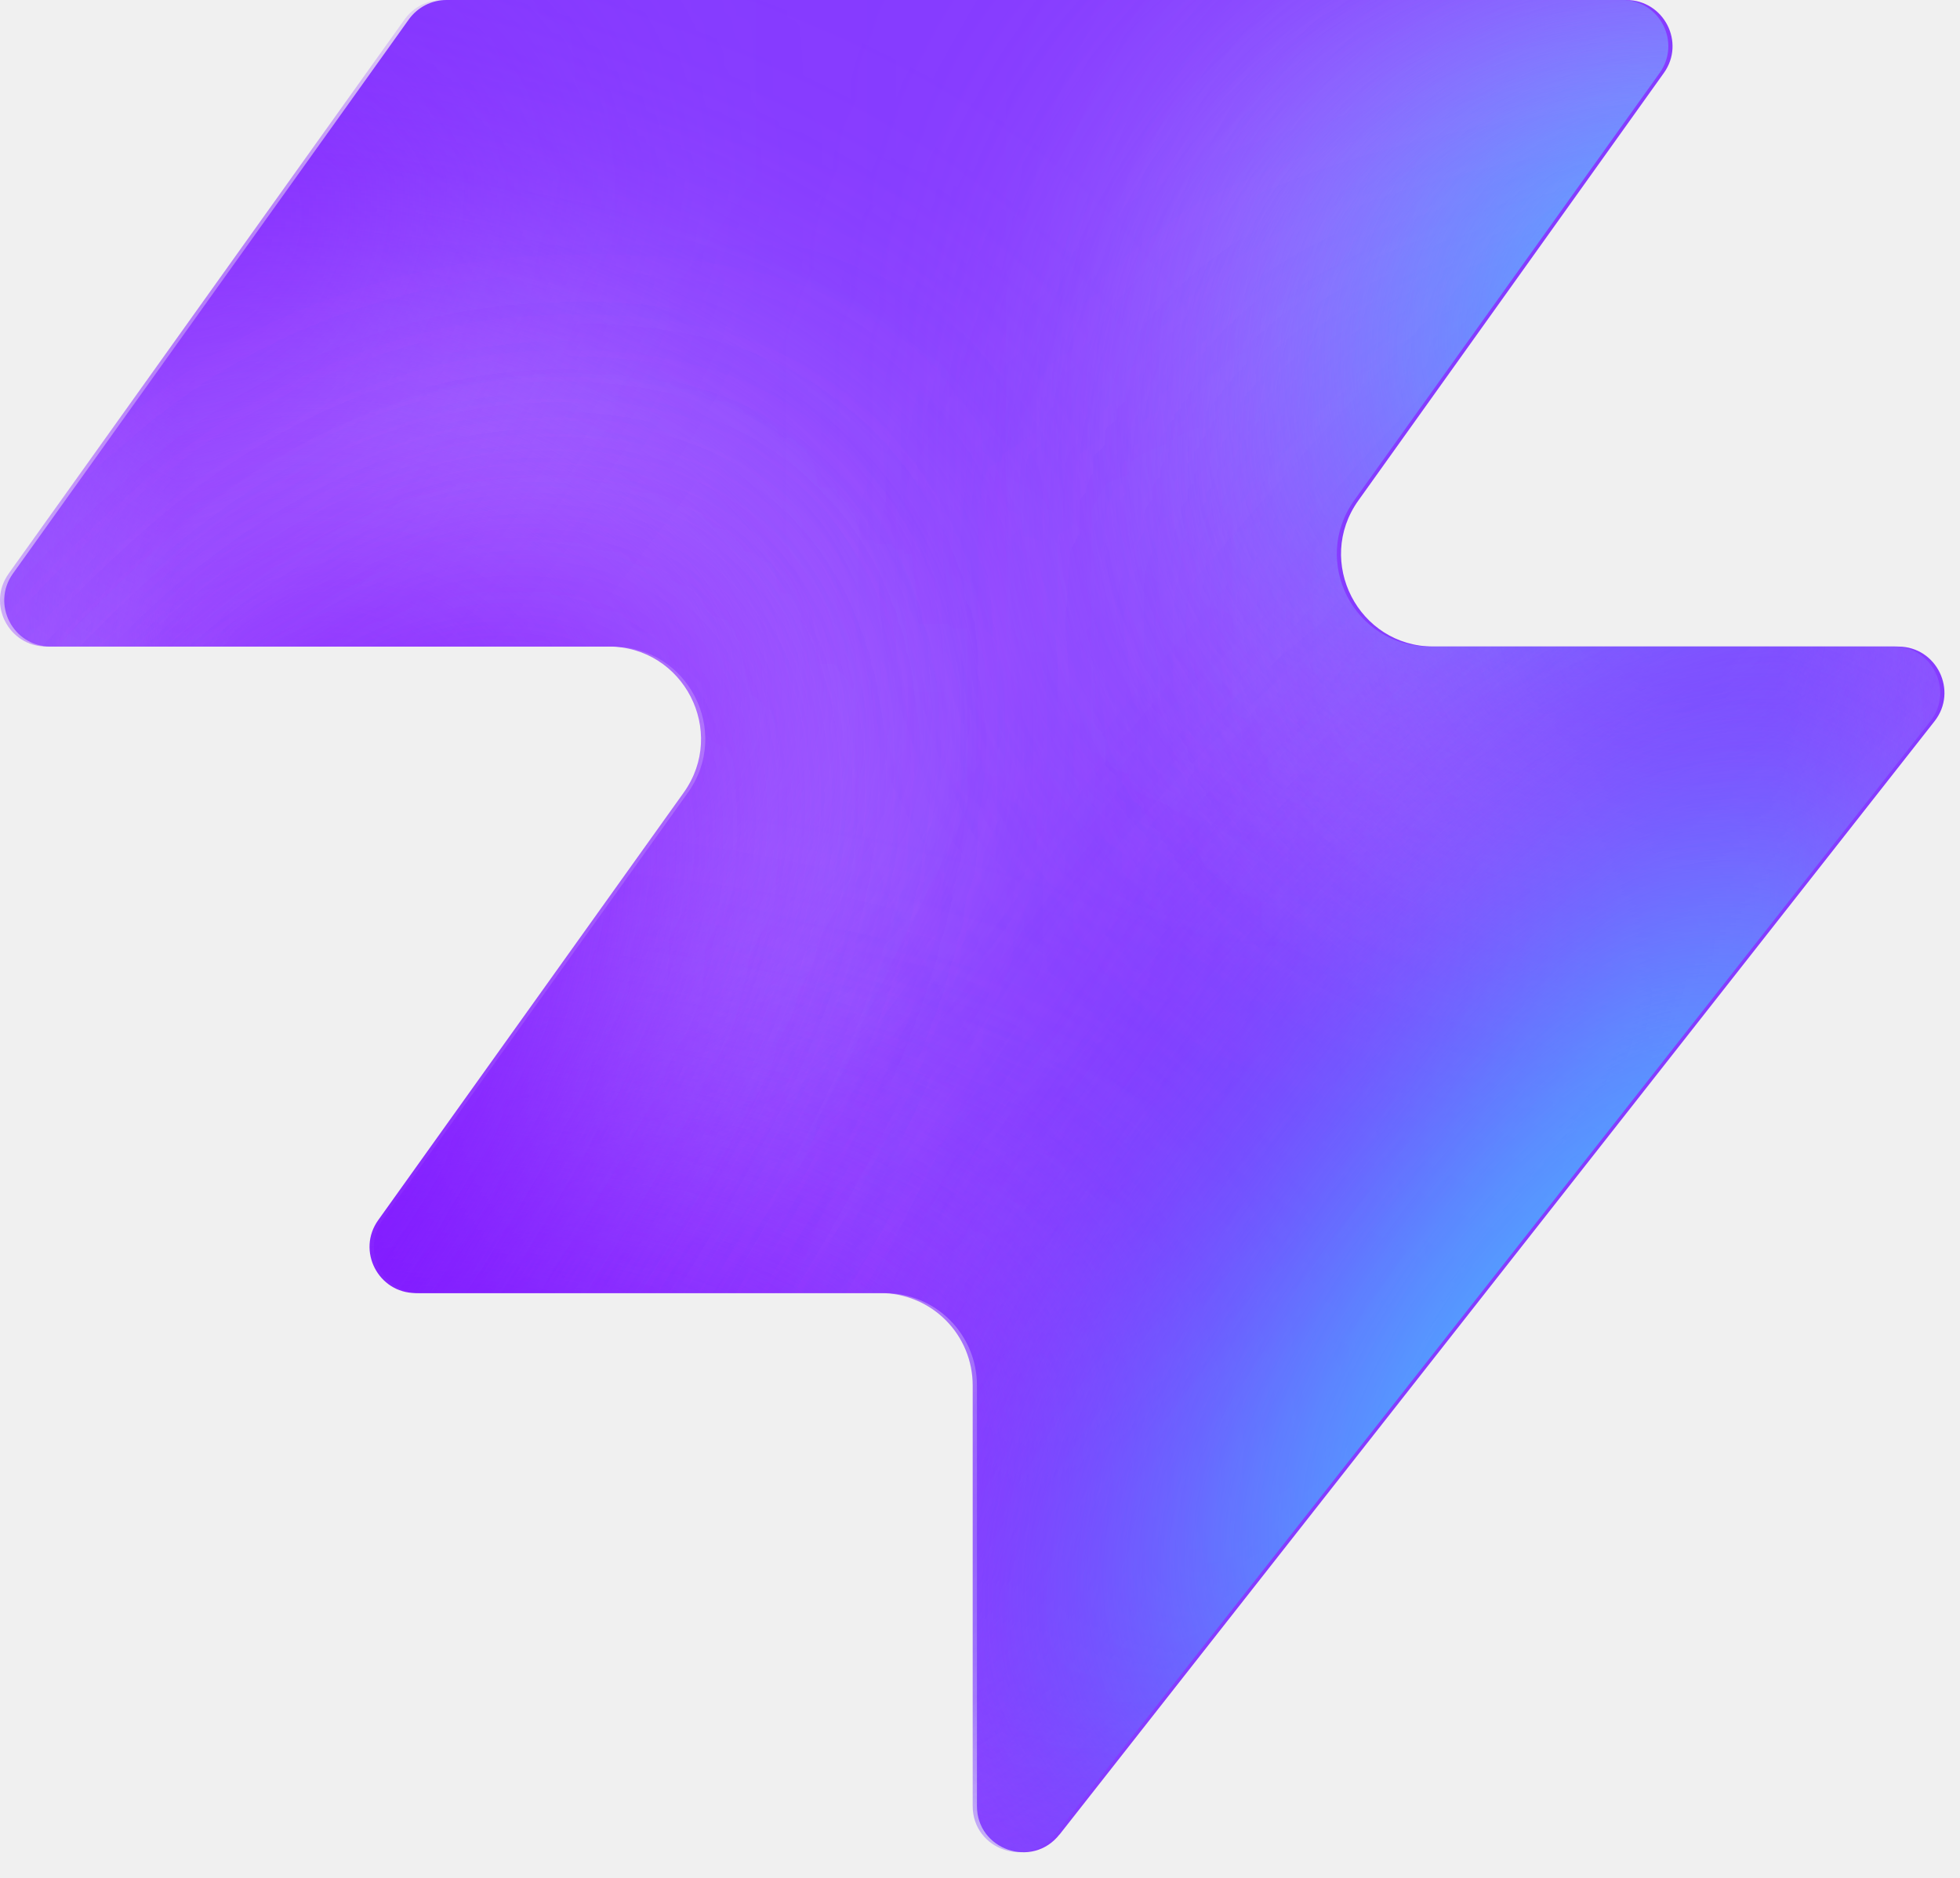
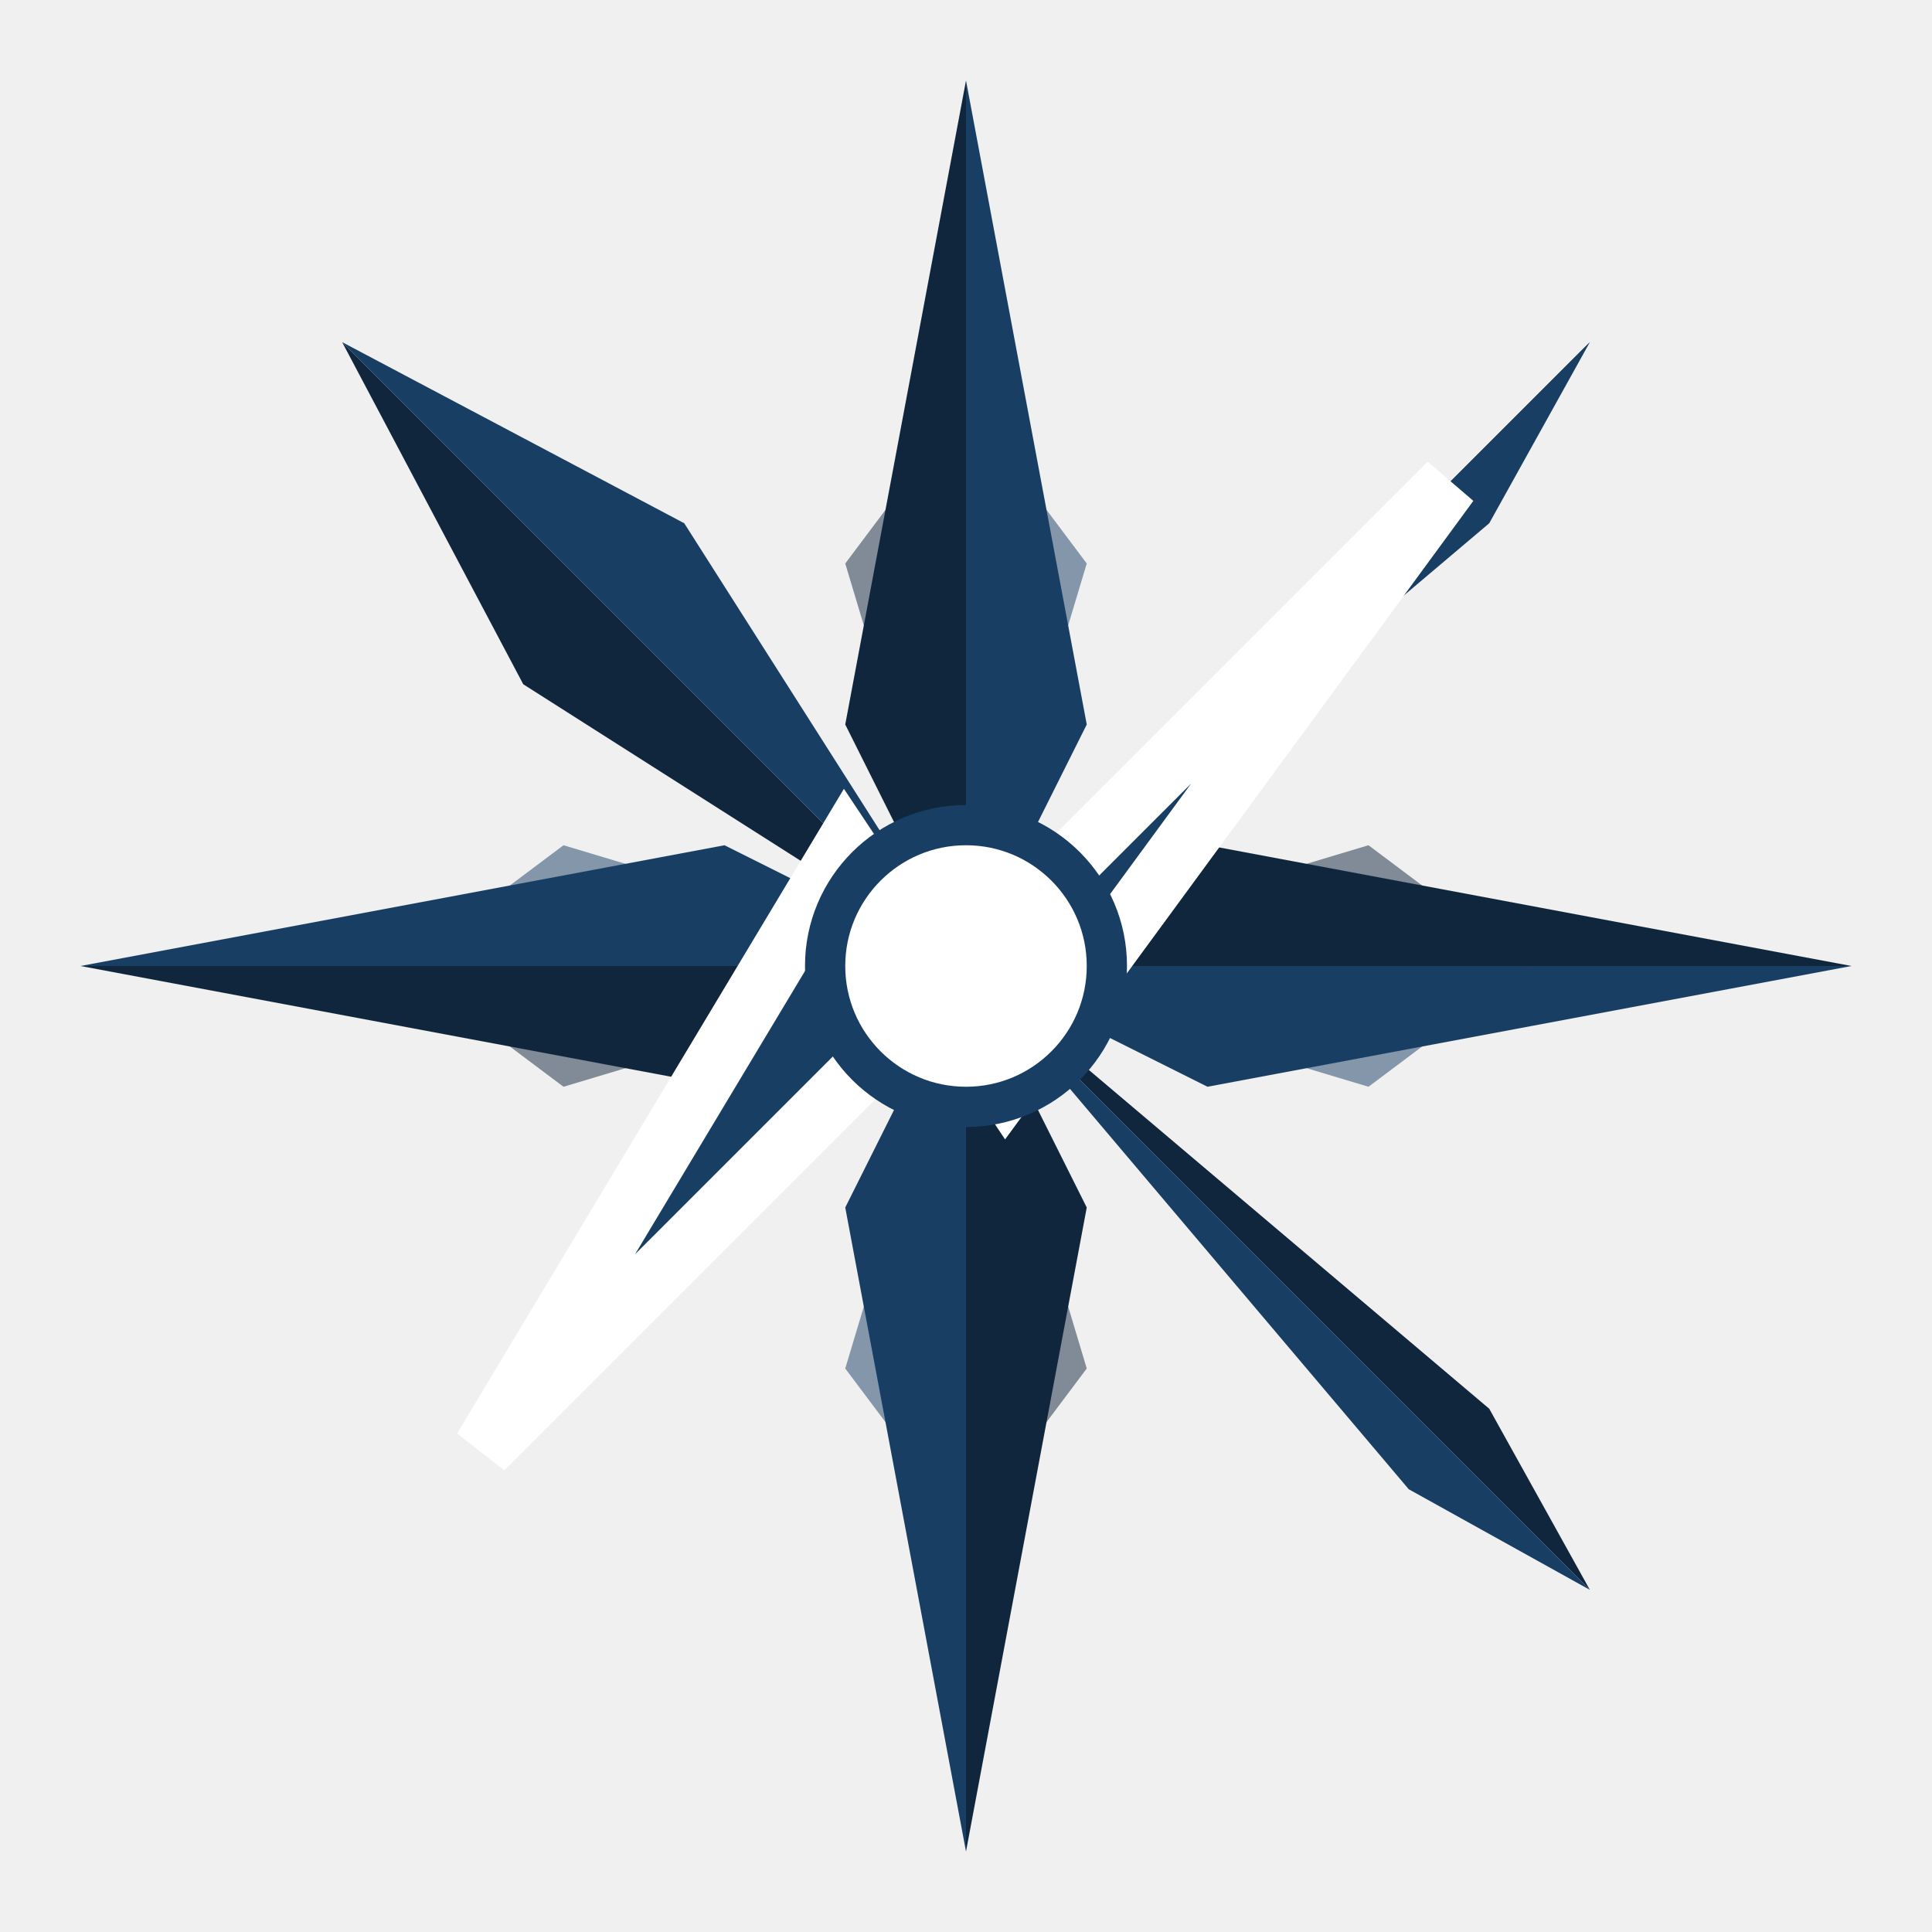
- <svg xmlns="http://www.w3.org/2000/svg" width="48" height="46" fill="none" viewBox="0 0 48 46">
-   <path fill="#863bff" d="M25.946 44.938c-.664.845-2.021.375-2.021-.698V33.937a2.26 2.26 0 0 0-2.262-2.262H10.287c-.92 0-1.456-1.04-.92-1.788l7.48-10.471c1.07-1.497 0-3.578-1.842-3.578H1.237c-.92 0-1.456-1.04-.92-1.788L10.013.474c.214-.297.556-.474.92-.474h28.894c.92 0 1.456 1.04.92 1.788l-7.48 10.471c-1.07 1.498 0 3.579 1.842 3.579h11.377c.943 0 1.473 1.088.89 1.83L25.947 44.94z" style="fill:#863bff;fill:color(display-p3 .525 .23 1);fill-opacity:1" />
-   <mask id="a" width="48" height="46" x="0" y="0" maskUnits="userSpaceOnUse" style="mask-type:alpha">
-     <path fill="#000" d="M25.842 44.938c-.664.844-2.021.375-2.021-.698V33.937a2.26 2.26 0 0 0-2.262-2.262H10.183c-.92 0-1.456-1.04-.92-1.788l7.48-10.471c1.07-1.498 0-3.579-1.842-3.579H1.133c-.92 0-1.456-1.04-.92-1.787L9.91.473c.214-.297.556-.474.92-.474h28.894c.92 0 1.456 1.04.92 1.788l-7.48 10.471c-1.07 1.498 0 3.578 1.842 3.578h11.377c.943 0 1.473 1.088.89 1.832L25.843 44.94z" style="fill:#000;fill-opacity:1" />
-   </mask>
-   <g mask="url(#a)">
-     <g filter="url(#b)">
-       <ellipse cx="5.508" cy="14.704" fill="#ede6ff" rx="5.508" ry="14.704" style="fill:#ede6ff;fill:color(display-p3 .927 .903 1);fill-opacity:1" transform="matrix(.00324 1 1 -.00324 -4.47 31.516)" />
-     </g>
-     <g filter="url(#c)">
-       <ellipse cx="10.399" cy="29.851" fill="#ede6ff" rx="10.399" ry="29.851" style="fill:#ede6ff;fill:color(display-p3 .927 .903 1);fill-opacity:1" transform="matrix(.00324 1 1 -.00324 -39.328 7.883)" />
-     </g>
-     <g filter="url(#d)">
-       <ellipse cx="5.508" cy="30.487" fill="#7e14ff" rx="5.508" ry="30.487" style="fill:#7e14ff;fill:color(display-p3 .492 .077 1);fill-opacity:1" transform="rotate(89.814 -25.913 -14.639)scale(1 -1)" />
-     </g>
-     <g filter="url(#e)">
-       <ellipse cx="5.508" cy="30.599" fill="#7e14ff" rx="5.508" ry="30.599" style="fill:#7e14ff;fill:color(display-p3 .492 .077 1);fill-opacity:1" transform="rotate(89.814 -32.644 -3.334)scale(1 -1)" />
-     </g>
-     <g filter="url(#f)">
-       <ellipse cx="5.508" cy="30.599" fill="#7e14ff" rx="5.508" ry="30.599" style="fill:#7e14ff;fill:color(display-p3 .492 .077 1);fill-opacity:1" transform="matrix(.00324 1 1 -.00324 -34.34 30.47)" />
-     </g>
-     <g filter="url(#g)">
-       <ellipse cx="14.072" cy="22.078" fill="#ede6ff" rx="14.072" ry="22.078" style="fill:#ede6ff;fill:color(display-p3 .927 .903 1);fill-opacity:1" transform="rotate(93.35 24.506 48.493)scale(-1 1)" />
-     </g>
-     <g filter="url(#h)">
-       <ellipse cx="3.47" cy="21.501" fill="#7e14ff" rx="3.47" ry="21.501" style="fill:#7e14ff;fill:color(display-p3 .492 .077 1);fill-opacity:1" transform="rotate(89.009 28.708 47.59)scale(-1 1)" />
-     </g>
-     <g filter="url(#i)">
-       <ellipse cx="3.47" cy="21.501" fill="#7e14ff" rx="3.47" ry="21.501" style="fill:#7e14ff;fill:color(display-p3 .492 .077 1);fill-opacity:1" transform="rotate(89.009 28.708 47.59)scale(-1 1)" />
-     </g>
-     <g filter="url(#j)">
-       <ellipse cx=".387" cy="8.972" fill="#7e14ff" rx="4.407" ry="29.108" style="fill:#7e14ff;fill:color(display-p3 .492 .077 1);fill-opacity:1" transform="rotate(39.51 .387 8.972)" />
-     </g>
-     <g filter="url(#k)">
-       <ellipse cx="47.523" cy="-6.092" fill="#7e14ff" rx="4.407" ry="29.108" style="fill:#7e14ff;fill:color(display-p3 .492 .077 1);fill-opacity:1" transform="rotate(37.892 47.523 -6.092)" />
-     </g>
-     <g filter="url(#l)">
-       <ellipse cx="41.412" cy="6.333" fill="#47bfff" rx="5.971" ry="9.665" style="fill:#47bfff;fill:color(display-p3 .28 .748 1);fill-opacity:1" transform="rotate(37.892 41.412 6.333)" />
-     </g>
-     <g filter="url(#m)">
-       <ellipse cx="-1.879" cy="38.332" fill="#7e14ff" rx="4.407" ry="29.108" style="fill:#7e14ff;fill:color(display-p3 .492 .077 1);fill-opacity:1" transform="rotate(37.892 -1.88 38.332)" />
-     </g>
-     <g filter="url(#n)">
-       <ellipse cx="-1.879" cy="38.332" fill="#7e14ff" rx="4.407" ry="29.108" style="fill:#7e14ff;fill:color(display-p3 .492 .077 1);fill-opacity:1" transform="rotate(37.892 -1.88 38.332)" />
-     </g>
-     <g filter="url(#o)">
-       <ellipse cx="35.651" cy="29.907" fill="#7e14ff" rx="4.407" ry="29.108" style="fill:#7e14ff;fill:color(display-p3 .492 .077 1);fill-opacity:1" transform="rotate(37.892 35.651 29.907)" />
-     </g>
-     <g filter="url(#p)">
-       <ellipse cx="38.418" cy="32.4" fill="#47bfff" rx="5.971" ry="15.297" style="fill:#47bfff;fill:color(display-p3 .28 .748 1);fill-opacity:1" transform="rotate(37.892 38.418 32.4)" />
-     </g>
+ <svg xmlns="http://www.w3.org/2000/svg" width="48" height="48" fill="none" viewBox="0 0 48 48">
+   <g fill="#183e63">
+     <polygon points="24,24 24,2 21,18" fill="#0f263d" />
+     <polygon points="24,24 24,2 27,18" fill="#183e63" />
+     <polygon points="24,24 24,46 27,30" fill="#0f263d" />
+     <polygon points="24,24 24,46 21,30" fill="#183e63" />
+     <polygon points="24,24 46,24 30,21" fill="#0f263d" />
+     <polygon points="24,24 46,24 30,27" fill="#183e63" />
+     <polygon points="24,24 2,24 18,27" fill="#0f263d" />
+     <polygon points="24,24 2,24 18,21" fill="#183e63" />
+     <polygon points="24,24 39.5,8.5 31,18" fill="#0f263d" />
+     <polygon points="24,24 39.5,8.5 37,13" fill="#183e63" />
+     <polygon points="24,24 8.5,8.5 13,17" fill="#0f263d" />
+     <polygon points="24,24 8.5,8.5 17,13" fill="#183e63" />
+     <polygon points="24,24 39.5,39.5 37,35" fill="#0f263d" />
+     <polygon points="24,24 39.5,39.5 35,37" fill="#183e63" />
+     <polygon points="24,24 8.5,39.5 13,35" fill="#0f263d" />
+     <polygon points="24,24 8.5,39.5 11,37" fill="#183e63" />
+     <polygon points="24,24 24,10 21,14" fill="#0f263d" opacity="0.5" />
+     <polygon points="24,24 24,10 27,14" fill="#183e63" opacity="0.5" />
+     <polygon points="24,24 38,24 34,21" fill="#0f263d" opacity="0.5" />
+     <polygon points="24,24 38,24 34,27" fill="#183e63" opacity="0.5" />
+     <polygon points="24,24 24,38 27,34" fill="#0f263d" opacity="0.5" />
+     <polygon points="24,24 24,38 21,34" fill="#183e63" opacity="0.5" />
+     <polygon points="24,24 10,24 14,27" fill="#0f263d" opacity="0.5" />
+     <polygon points="24,24 10,24 14,21" fill="#183e63" opacity="0.5" />
  </g>
-   <defs>
-     <filter id="b" width="60.045" height="41.654" x="-19.77" y="16.149" color-interpolation-filters="sRGB" filterUnits="userSpaceOnUse">
-       <feFlood flood-opacity="0" result="BackgroundImageFix" />
-       <feBlend in="SourceGraphic" in2="BackgroundImageFix" result="shape" />
-       <feGaussianBlur result="effect1_foregroundBlur_2002_17158" stdDeviation="7.659" />
-     </filter>
-     <filter id="c" width="90.34" height="51.437" x="-54.613" y="-7.533" color-interpolation-filters="sRGB" filterUnits="userSpaceOnUse">
-       <feFlood flood-opacity="0" result="BackgroundImageFix" />
-       <feBlend in="SourceGraphic" in2="BackgroundImageFix" result="shape" />
-       <feGaussianBlur result="effect1_foregroundBlur_2002_17158" stdDeviation="7.659" />
-     </filter>
-     <filter id="d" width="79.355" height="29.4" x="-49.64" y="2.03" color-interpolation-filters="sRGB" filterUnits="userSpaceOnUse">
-       <feFlood flood-opacity="0" result="BackgroundImageFix" />
-       <feBlend in="SourceGraphic" in2="BackgroundImageFix" result="shape" />
-       <feGaussianBlur result="effect1_foregroundBlur_2002_17158" stdDeviation="4.596" />
-     </filter>
-     <filter id="e" width="79.579" height="29.4" x="-45.045" y="20.029" color-interpolation-filters="sRGB" filterUnits="userSpaceOnUse">
-       <feFlood flood-opacity="0" result="BackgroundImageFix" />
-       <feBlend in="SourceGraphic" in2="BackgroundImageFix" result="shape" />
-       <feGaussianBlur result="effect1_foregroundBlur_2002_17158" stdDeviation="4.596" />
-     </filter>
-     <filter id="f" width="79.579" height="29.4" x="-43.513" y="21.178" color-interpolation-filters="sRGB" filterUnits="userSpaceOnUse">
-       <feFlood flood-opacity="0" result="BackgroundImageFix" />
-       <feBlend in="SourceGraphic" in2="BackgroundImageFix" result="shape" />
-       <feGaussianBlur result="effect1_foregroundBlur_2002_17158" stdDeviation="4.596" />
-     </filter>
-     <filter id="g" width="74.749" height="58.852" x="15.756" y="-17.901" color-interpolation-filters="sRGB" filterUnits="userSpaceOnUse">
-       <feFlood flood-opacity="0" result="BackgroundImageFix" />
-       <feBlend in="SourceGraphic" in2="BackgroundImageFix" result="shape" />
-       <feGaussianBlur result="effect1_foregroundBlur_2002_17158" stdDeviation="7.659" />
-     </filter>
-     <filter id="h" width="61.377" height="25.362" x="23.548" y="2.284" color-interpolation-filters="sRGB" filterUnits="userSpaceOnUse">
-       <feFlood flood-opacity="0" result="BackgroundImageFix" />
-       <feBlend in="SourceGraphic" in2="BackgroundImageFix" result="shape" />
-       <feGaussianBlur result="effect1_foregroundBlur_2002_17158" stdDeviation="4.596" />
-     </filter>
-     <filter id="i" width="61.377" height="25.362" x="23.548" y="2.284" color-interpolation-filters="sRGB" filterUnits="userSpaceOnUse">
-       <feFlood flood-opacity="0" result="BackgroundImageFix" />
-       <feBlend in="SourceGraphic" in2="BackgroundImageFix" result="shape" />
-       <feGaussianBlur result="effect1_foregroundBlur_2002_17158" stdDeviation="4.596" />
-     </filter>
-     <filter id="j" width="56.045" height="63.649" x="-27.636" y="-22.853" color-interpolation-filters="sRGB" filterUnits="userSpaceOnUse">
-       <feFlood flood-opacity="0" result="BackgroundImageFix" />
-       <feBlend in="SourceGraphic" in2="BackgroundImageFix" result="shape" />
-       <feGaussianBlur result="effect1_foregroundBlur_2002_17158" stdDeviation="4.596" />
-     </filter>
-     <filter id="k" width="54.814" height="64.646" x="20.116" y="-38.415" color-interpolation-filters="sRGB" filterUnits="userSpaceOnUse">
-       <feFlood flood-opacity="0" result="BackgroundImageFix" />
-       <feBlend in="SourceGraphic" in2="BackgroundImageFix" result="shape" />
-       <feGaussianBlur result="effect1_foregroundBlur_2002_17158" stdDeviation="4.596" />
-     </filter>
-     <filter id="l" width="33.541" height="35.313" x="24.641" y="-11.323" color-interpolation-filters="sRGB" filterUnits="userSpaceOnUse">
-       <feFlood flood-opacity="0" result="BackgroundImageFix" />
-       <feBlend in="SourceGraphic" in2="BackgroundImageFix" result="shape" />
-       <feGaussianBlur result="effect1_foregroundBlur_2002_17158" stdDeviation="4.596" />
-     </filter>
-     <filter id="m" width="54.814" height="64.646" x="-29.286" y="6.009" color-interpolation-filters="sRGB" filterUnits="userSpaceOnUse">
-       <feFlood flood-opacity="0" result="BackgroundImageFix" />
-       <feBlend in="SourceGraphic" in2="BackgroundImageFix" result="shape" />
-       <feGaussianBlur result="effect1_foregroundBlur_2002_17158" stdDeviation="4.596" />
-     </filter>
-     <filter id="n" width="54.814" height="64.646" x="-29.286" y="6.009" color-interpolation-filters="sRGB" filterUnits="userSpaceOnUse">
-       <feFlood flood-opacity="0" result="BackgroundImageFix" />
-       <feBlend in="SourceGraphic" in2="BackgroundImageFix" result="shape" />
-       <feGaussianBlur result="effect1_foregroundBlur_2002_17158" stdDeviation="4.596" />
-     </filter>
-     <filter id="o" width="54.814" height="64.646" x="8.244" y="-2.416" color-interpolation-filters="sRGB" filterUnits="userSpaceOnUse">
-       <feFlood flood-opacity="0" result="BackgroundImageFix" />
-       <feBlend in="SourceGraphic" in2="BackgroundImageFix" result="shape" />
-       <feGaussianBlur result="effect1_foregroundBlur_2002_17158" stdDeviation="4.596" />
-     </filter>
-     <filter id="p" width="39.409" height="43.623" x="18.713" y="10.588" color-interpolation-filters="sRGB" filterUnits="userSpaceOnUse">
-       <feFlood flood-opacity="0" result="BackgroundImageFix" />
-       <feBlend in="SourceGraphic" in2="BackgroundImageFix" result="shape" />
-       <feGaussianBlur result="effect1_foregroundBlur_2002_17158" stdDeviation="4.596" />
-     </filter>
-   </defs>
+   <polygon points="12,36 36,12 25,27 21,21" fill="#183e63" stroke="#ffffff" stroke-width="1.5" />
+   <circle cx="24" cy="24" r="3.5" fill="#ffffff" stroke="#183e63" stroke-width="1" />
</svg>
